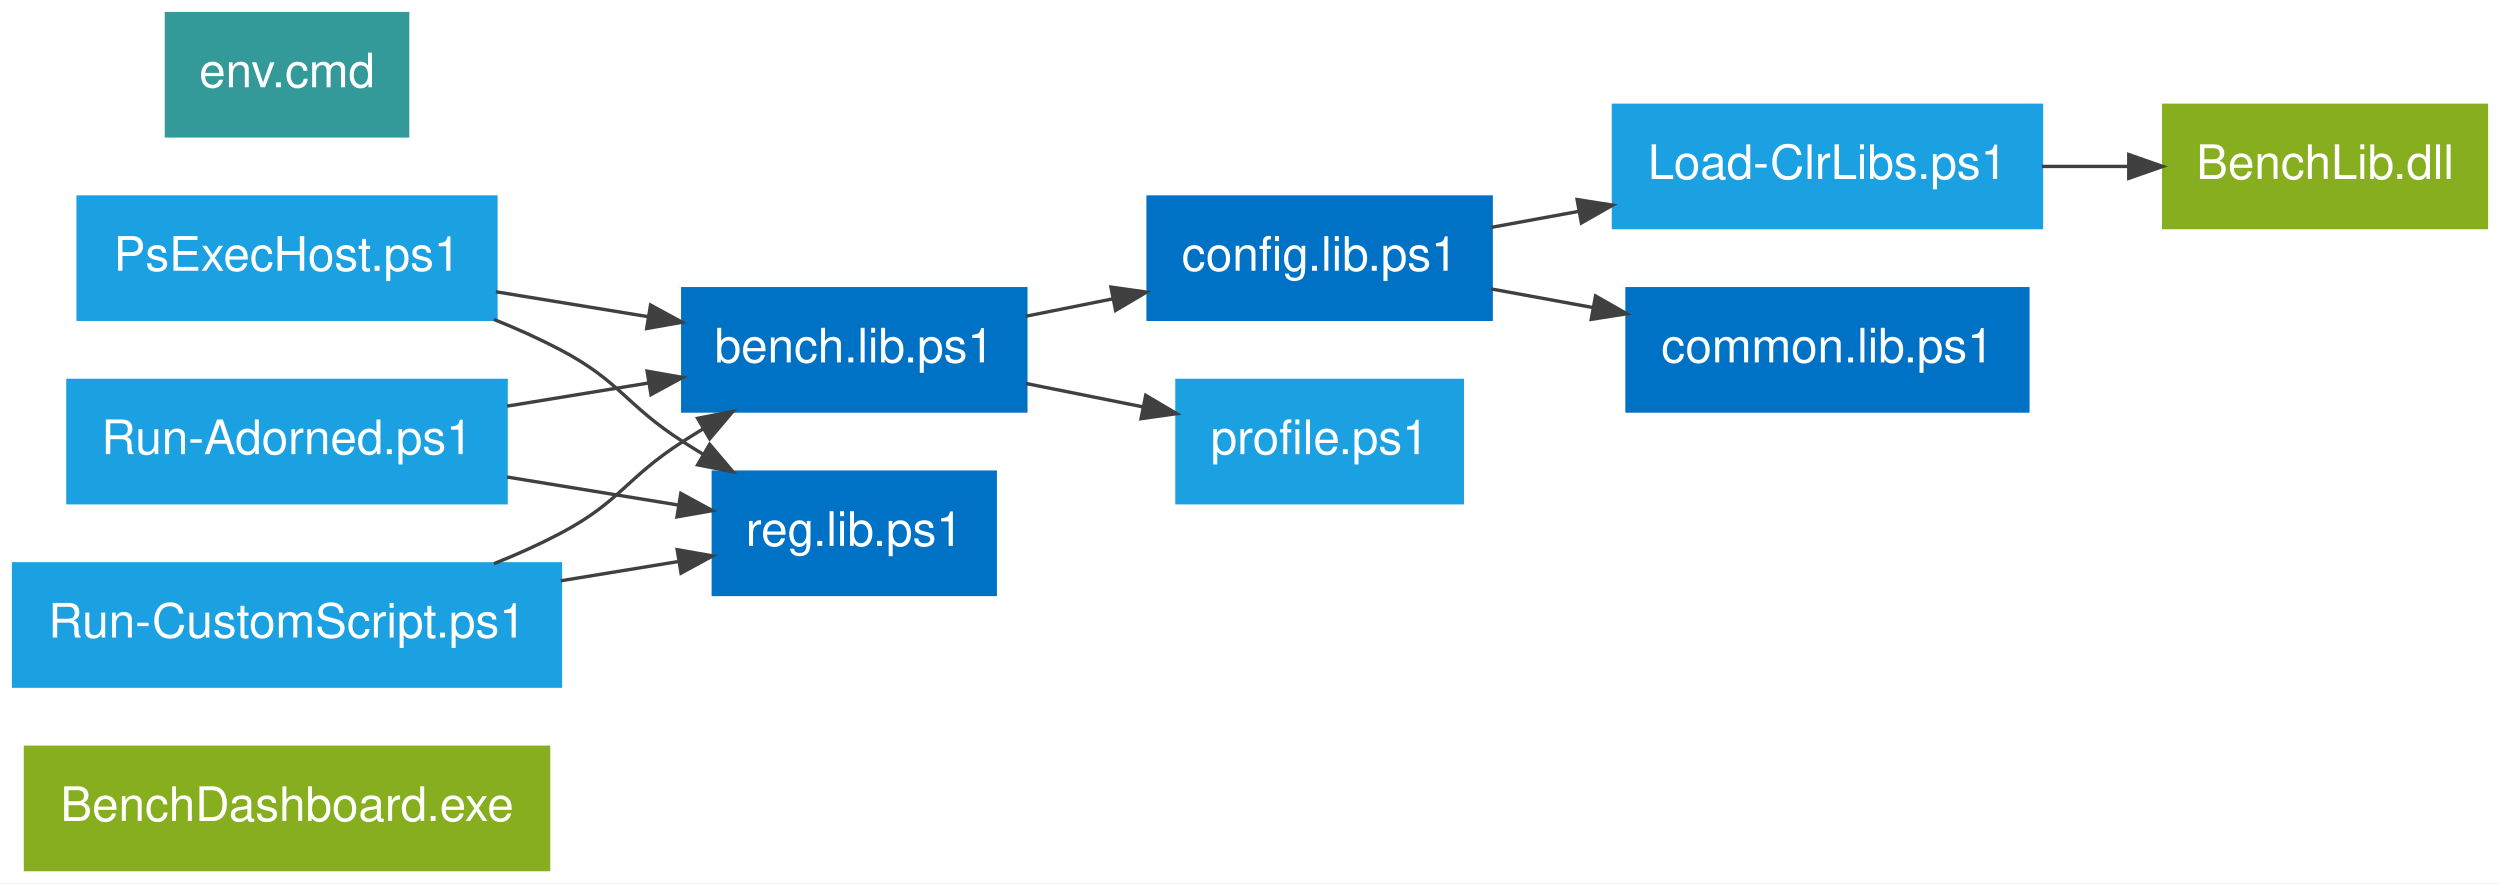
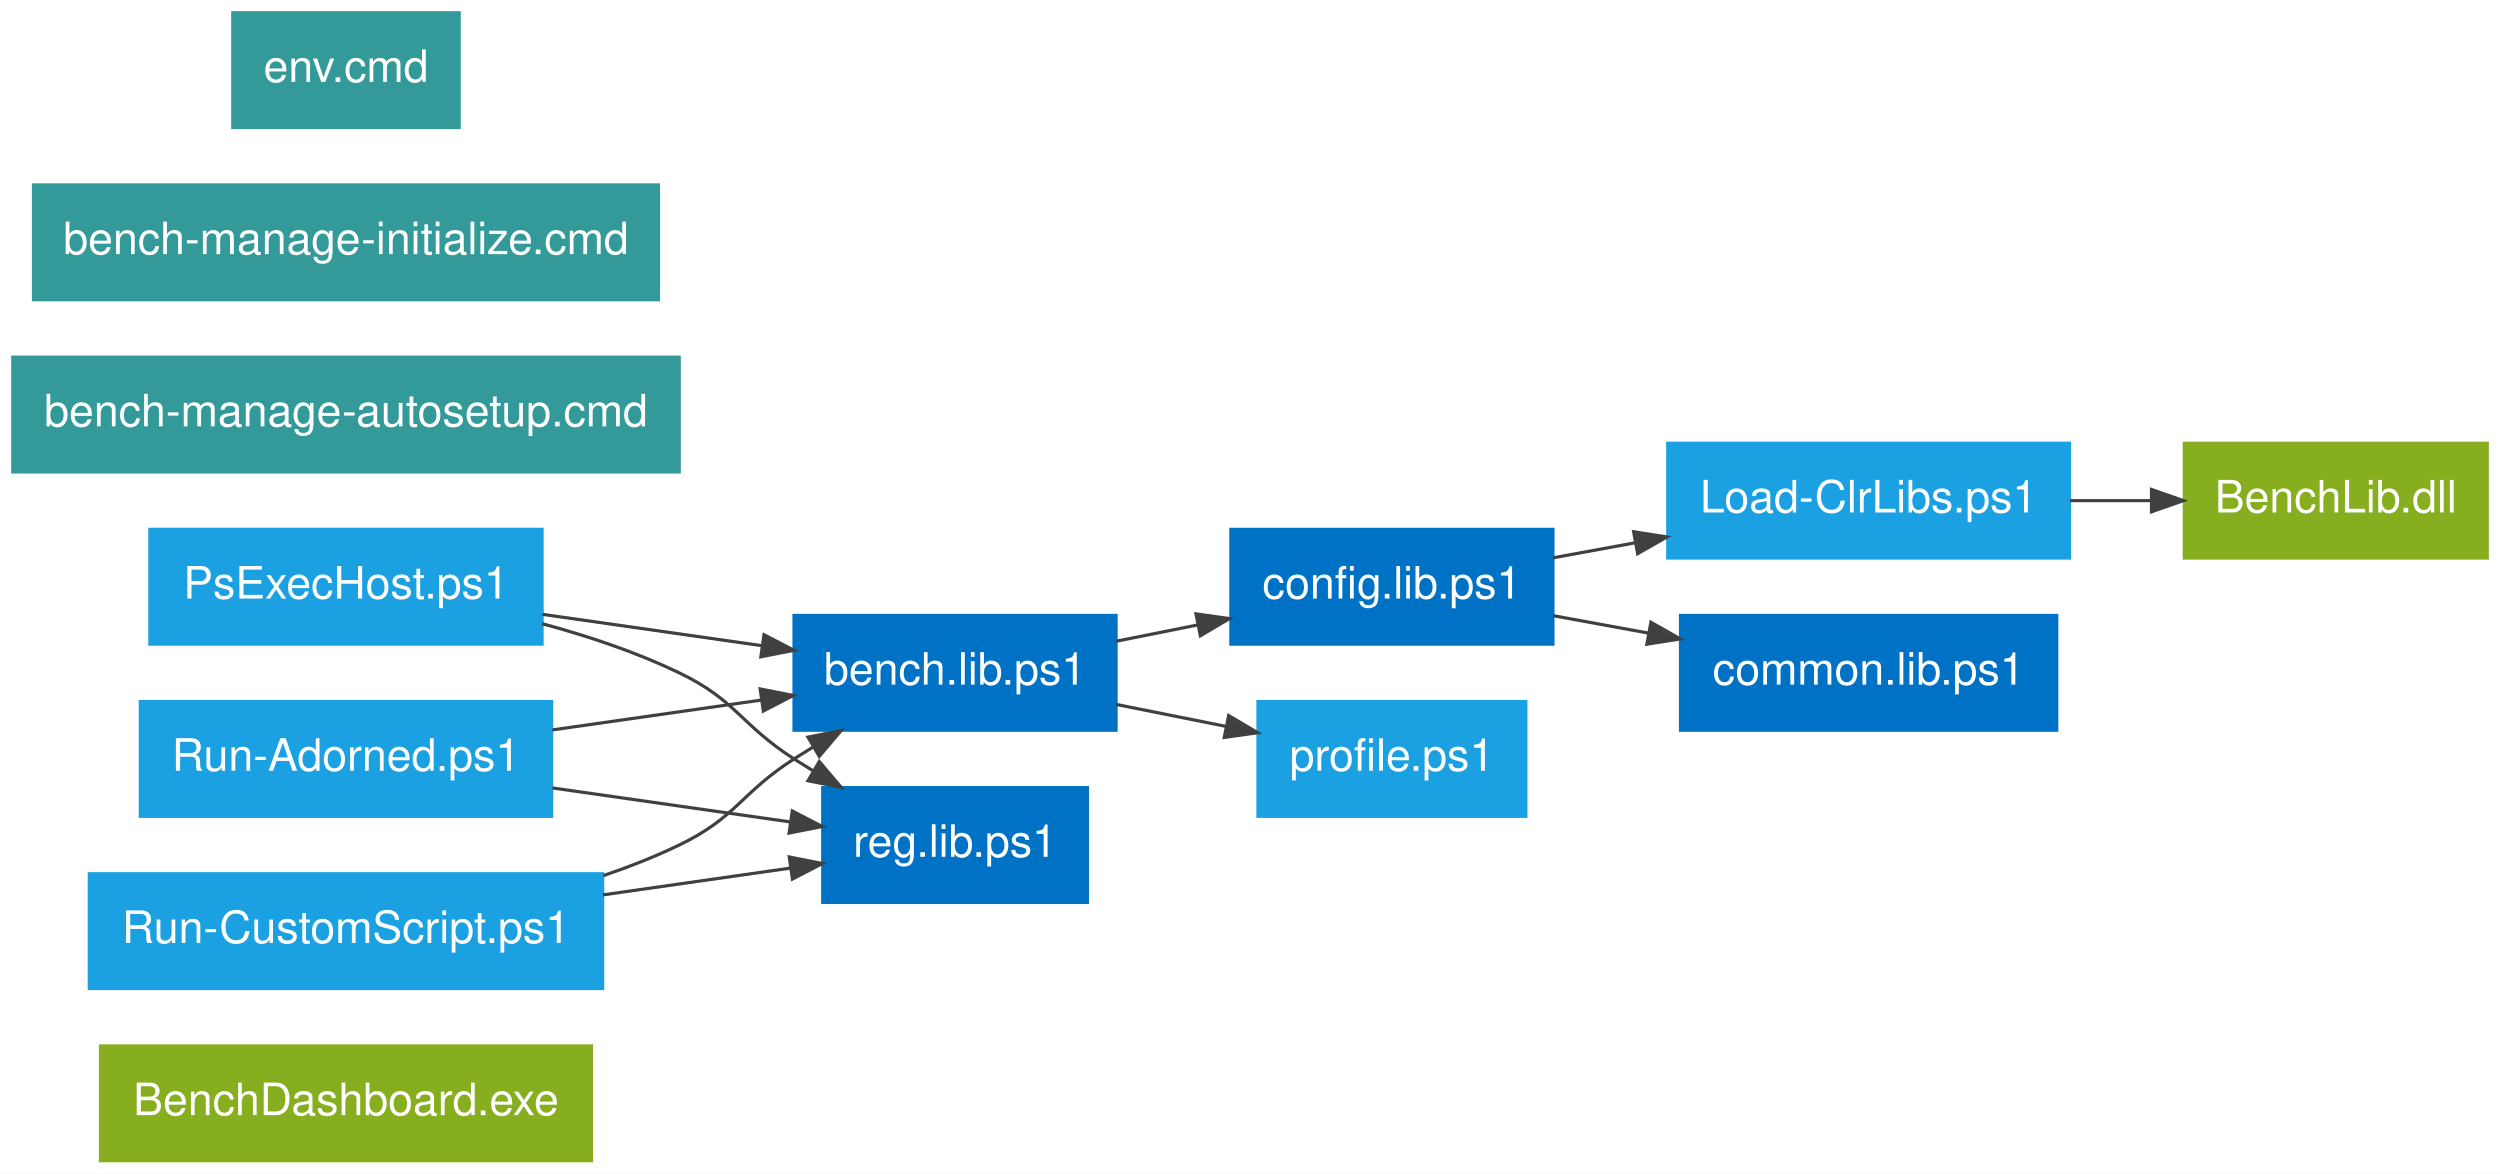
- <svg xmlns="http://www.w3.org/2000/svg" width="736pt" height="260pt" viewBox="0.00 0.00 736.00 260.00">
-   <g id="graph0" class="graph" transform="scale(1 1) rotate(0) translate(4 256)">
-     <polygon fill="white" stroke="none" points="-4,4 -4,-256 732,-256 732,4 -4,4" />
+ <svg xmlns="http://www.w3.org/2000/svg" width="784pt" height="368pt" viewBox="0.00 0.00 784.00 368.00">
+   <g id="graph0" class="graph" transform="scale(1 1) rotate(0) translate(4 364)">
+     <polygon fill="white" stroke="none" points="-4,4 -4,-364 780,-364 780,4 -4,4" />
    <g id="node1" class="node">
-       <polygon fill="#86ae1e" stroke="#86ae1e" points="157.5,-36 3.5,-36 3.5,-0 157.5,-0 157.5,-36" />
-       <text text-anchor="middle" x="80.5" y="-14.3" font-family="Helvetica,sans-Serif" font-size="14.00" fill="#ffffff">BenchDashboard.exe</text>
+       <polygon fill="#86ae1e" stroke="#86ae1e" points="181.5,-36 27.5,-36 27.5,-0 181.5,-0 181.5,-36" />
+       <text text-anchor="middle" x="104.5" y="-14.3" font-family="Helvetica,sans-Serif" font-size="14.00" fill="#ffffff">BenchDashboard.exe</text>
    </g>
    <g id="node2" class="node">
-       <polygon fill="#86ae1e" stroke="#86ae1e" points="728,-225 633,-225 633,-189 728,-189 728,-225" />
-       <text text-anchor="middle" x="680.5" y="-203.3" font-family="Helvetica,sans-Serif" font-size="14.00" fill="#ffffff">BenchLib.dll</text>
+       <polygon fill="#86ae1e" stroke="#86ae1e" points="776,-225 681,-225 681,-189 776,-189 776,-225" />
+       <text text-anchor="middle" x="728.5" y="-203.3" font-family="Helvetica,sans-Serif" font-size="14.00" fill="#ffffff">BenchLib.dll</text>
    </g>
    <g id="node3" class="node">
-       <polygon fill="#339999" stroke="#339999" points="116,-252 45,-252 45,-216 116,-216 116,-252" />
-       <text text-anchor="middle" x="80.5" y="-230.3" font-family="Helvetica,sans-Serif" font-size="14.00" fill="#ffffff">env.cmd</text>
+       <polygon fill="#339999" stroke="#339999" points="209,-252 0,-252 0,-216 209,-216 209,-252" />
+       <text text-anchor="middle" x="104.5" y="-230.3" font-family="Helvetica,sans-Serif" font-size="14.00" fill="#ffffff">bench-manage-autosetup.cmd</text>
    </g>
    <g id="node4" class="node">
-       <polygon fill="#0072c6" stroke="#0072c6" points="298,-171 197,-171 197,-135 298,-135 298,-171" />
-       <text text-anchor="middle" x="247.5" y="-149.3" font-family="Helvetica,sans-Serif" font-size="14.00" fill="#ffffff">bench.lib.ps1</text>
+       <polygon fill="#339999" stroke="#339999" points="202.5,-306 6.5,-306 6.5,-270 202.5,-270 202.5,-306" />
+       <text text-anchor="middle" x="104.5" y="-284.3" font-family="Helvetica,sans-Serif" font-size="14.00" fill="#ffffff">bench-manage-initialize.cmd</text>
+     </g>
+     <g id="node5" class="node">
+       <polygon fill="#339999" stroke="#339999" points="140,-360 69,-360 69,-324 140,-324 140,-360" />
+       <text text-anchor="middle" x="104.5" y="-338.3" font-family="Helvetica,sans-Serif" font-size="14.00" fill="#ffffff">env.cmd</text>
    </g>
    <g id="node6" class="node">
-       <polygon fill="#0072c6" stroke="#0072c6" points="435,-198 334,-198 334,-162 435,-162 435,-198" />
-       <text text-anchor="middle" x="384.5" y="-176.3" font-family="Helvetica,sans-Serif" font-size="14.00" fill="#ffffff">config.lib.ps1</text>
+       <polygon fill="#0072c6" stroke="#0072c6" points="346,-171 245,-171 245,-135 346,-135 346,-171" />
+       <text text-anchor="middle" x="295.5" y="-149.3" font-family="Helvetica,sans-Serif" font-size="14.00" fill="#ffffff">bench.lib.ps1</text>
+     </g>
+     <g id="node8" class="node">
+       <polygon fill="#0072c6" stroke="#0072c6" points="483,-198 382,-198 382,-162 483,-162 483,-198" />
+       <text text-anchor="middle" x="432.5" y="-176.3" font-family="Helvetica,sans-Serif" font-size="14.00" fill="#ffffff">config.lib.ps1</text>
    </g>
    <g id="edge1" class="edge">
-       <path fill="none" stroke="#404040" d="M298.002,-162.9C306.332,-164.566 315.056,-166.311 323.614,-168.023" />
-       <polygon fill="#404040" stroke="#404040" points="323.059,-171.481 333.552,-170.01 324.432,-164.617 323.059,-171.481" />
+       <path fill="none" stroke="#404040" d="M346.002,-162.9C354.332,-164.566 363.056,-166.311 371.614,-168.023" />
+       <polygon fill="#404040" stroke="#404040" points="371.059,-171.481 381.552,-170.01 372.432,-164.617 371.059,-171.481" />
    </g>
-     <g id="node8" class="node">
-       <polygon fill="#1ba1e2" stroke="#1ba1e2" points="426.5,-144 342.5,-144 342.5,-108 426.5,-108 426.5,-144" />
-       <text text-anchor="middle" x="384.5" y="-122.3" font-family="Helvetica,sans-Serif" font-size="14.00" fill="#ffffff">profile.ps1</text>
+     <g id="node10" class="node">
+       <polygon fill="#1ba1e2" stroke="#1ba1e2" points="474.5,-144 390.5,-144 390.5,-108 474.5,-108 474.5,-144" />
+       <text text-anchor="middle" x="432.5" y="-122.3" font-family="Helvetica,sans-Serif" font-size="14.00" fill="#ffffff">profile.ps1</text>
    </g>
    <g id="edge2" class="edge">
-       <path fill="none" stroke="#404040" d="M298.002,-143.1C309.18,-140.864 321.067,-138.487 332.312,-136.238" />
-       <polygon fill="#404040" stroke="#404040" points="333.301,-139.609 342.42,-134.216 331.928,-132.745 333.301,-139.609" />
+       <path fill="none" stroke="#404040" d="M346.002,-143.1C357.18,-140.864 369.067,-138.487 380.312,-136.238" />
+       <polygon fill="#404040" stroke="#404040" points="381.301,-139.609 390.42,-134.216 379.928,-132.745 381.301,-139.609" />
    </g>
-     <g id="node5" class="node">
-       <polygon fill="#0072c6" stroke="#0072c6" points="593,-171 475,-171 475,-135 593,-135 593,-171" />
-       <text text-anchor="middle" x="534" y="-149.3" font-family="Helvetica,sans-Serif" font-size="14.00" fill="#ffffff">common.lib.ps1</text>
+     <g id="node7" class="node">
+       <polygon fill="#0072c6" stroke="#0072c6" points="641,-171 523,-171 523,-135 641,-135 641,-171" />
+       <text text-anchor="middle" x="582" y="-149.3" font-family="Helvetica,sans-Serif" font-size="14.00" fill="#ffffff">common.lib.ps1</text>
    </g>
    <g id="edge3" class="edge">
-       <path fill="none" stroke="#404040" d="M435.026,-170.934C444.629,-169.176 454.85,-167.306 464.927,-165.461" />
-       <polygon fill="#404040" stroke="#404040" points="465.724,-168.873 474.93,-163.63 464.463,-161.988 465.724,-168.873" />
+       <path fill="none" stroke="#404040" d="M483.026,-170.934C492.629,-169.176 502.85,-167.306 512.927,-165.461" />
+       <polygon fill="#404040" stroke="#404040" points="513.724,-168.873 522.93,-163.63 512.463,-161.988 513.724,-168.873" />
    </g>
-     <g id="node7" class="node">
-       <polygon fill="#1ba1e2" stroke="#1ba1e2" points="597,-225 471,-225 471,-189 597,-189 597,-225" />
-       <text text-anchor="middle" x="534" y="-203.3" font-family="Helvetica,sans-Serif" font-size="14.00" fill="#ffffff">Load-ClrLibs.ps1</text>
+     <g id="node9" class="node">
+       <polygon fill="#1ba1e2" stroke="#1ba1e2" points="645,-225 519,-225 519,-189 645,-189 645,-225" />
+       <text text-anchor="middle" x="582" y="-203.3" font-family="Helvetica,sans-Serif" font-size="14.00" fill="#ffffff">Load-ClrLibs.ps1</text>
    </g>
    <g id="edge4" class="edge">
-       <path fill="none" stroke="#404040" d="M435.026,-189.066C443.356,-190.591 452.151,-192.2 460.914,-193.805" />
-       <polygon fill="#404040" stroke="#404040" points="460.301,-197.251 470.768,-195.608 461.562,-190.365 460.301,-197.251" />
+       <path fill="none" stroke="#404040" d="M483.026,-189.066C491.356,-190.591 500.151,-192.2 508.914,-193.805" />
+       <polygon fill="#404040" stroke="#404040" points="508.301,-197.251 518.768,-195.608 509.562,-190.365 508.301,-197.251" />
    </g>
    <g id="edge5" class="edge">
-       <path fill="none" stroke="#404040" d="M597.12,-207C605.603,-207 614.277,-207 622.66,-207" />
-       <polygon fill="#404040" stroke="#404040" points="622.71,-210.5 632.71,-207 622.71,-203.5 622.71,-210.5" />
+       <path fill="none" stroke="#404040" d="M645.12,-207C653.603,-207 662.277,-207 670.66,-207" />
+       <polygon fill="#404040" stroke="#404040" points="670.71,-210.5 680.71,-207 670.71,-203.5 670.71,-210.5" />
    </g>
-     <g id="node9" class="node">
-       <polygon fill="#1ba1e2" stroke="#1ba1e2" points="142,-198 19,-198 19,-162 142,-162 142,-198" />
-       <text text-anchor="middle" x="80.5" y="-176.3" font-family="Helvetica,sans-Serif" font-size="14.00" fill="#ffffff">PsExecHost.ps1</text>
+     <g id="node11" class="node">
+       <polygon fill="#1ba1e2" stroke="#1ba1e2" points="166,-198 43,-198 43,-162 166,-162 166,-198" />
+       <text text-anchor="middle" x="104.5" y="-176.3" font-family="Helvetica,sans-Serif" font-size="14.00" fill="#ffffff">PsExecHost.ps1</text>
    </g>
    <g id="edge6" class="edge">
-       <path fill="none" stroke="#404040" d="M142.003,-170.1C156.65,-167.703 172.295,-165.143 186.9,-162.753" />
-       <polygon fill="#404040" stroke="#404040" points="187.516,-166.199 196.82,-161.129 186.386,-159.29 187.516,-166.199" />
+       <path fill="none" stroke="#404040" d="M166.081,-171.346C188.078,-168.203 212.903,-164.657 234.822,-161.525" />
+       <polygon fill="#404040" stroke="#404040" points="235.59,-164.951 244.995,-160.072 234.6,-158.022 235.59,-164.951" />
    </g>
-     <g id="node10" class="node">
-       <polygon fill="#0072c6" stroke="#0072c6" points="289,-117 206,-117 206,-81 289,-81 289,-117" />
-       <text text-anchor="middle" x="247.5" y="-95.3" font-family="Helvetica,sans-Serif" font-size="14.00" fill="#ffffff">reg.lib.ps1</text>
+     <g id="node12" class="node">
+       <polygon fill="#0072c6" stroke="#0072c6" points="337,-117 254,-117 254,-81 337,-81 337,-117" />
+       <text text-anchor="middle" x="295.5" y="-95.3" font-family="Helvetica,sans-Serif" font-size="14.00" fill="#ffffff">reg.lib.ps1</text>
    </g>
    <g id="edge7" class="edge">
-       <path fill="none" stroke="#404040" d="M141.408,-161.957C148.149,-159.254 154.812,-156.265 161,-153 178.689,-143.668 180.177,-136.817 197,-126 198.907,-124.774 200.873,-123.549 202.874,-122.335" />
-       <polygon fill="#404040" stroke="#404040" points="204.924,-125.19 211.777,-117.11 201.381,-119.152 204.924,-125.19" />
+       <path fill="none" stroke="#404040" d="M166.021,-168.412C180.493,-164.51 195.619,-159.453 209,-153 227.015,-144.313 228.177,-136.817 245,-126 246.907,-124.774 248.873,-123.549 250.874,-122.335" />
+       <polygon fill="#404040" stroke="#404040" points="252.924,-125.19 259.777,-117.11 249.381,-119.152 252.924,-125.19" />
    </g>
-     <g id="node11" class="node">
-       <polygon fill="#1ba1e2" stroke="#1ba1e2" points="145,-144 16,-144 16,-108 145,-108 145,-144" />
-       <text text-anchor="middle" x="80.5" y="-122.3" font-family="Helvetica,sans-Serif" font-size="14.00" fill="#ffffff">Run-Adorned.ps1</text>
+     <g id="node13" class="node">
+       <polygon fill="#1ba1e2" stroke="#1ba1e2" points="169,-144 40,-144 40,-108 169,-108 169,-144" />
+       <text text-anchor="middle" x="104.5" y="-122.3" font-family="Helvetica,sans-Serif" font-size="14.00" fill="#ffffff">Run-Adorned.ps1</text>
    </g>
    <g id="edge8" class="edge">
-       <path fill="none" stroke="#404040" d="M145.293,-136.439C158.951,-138.674 173.332,-141.027 186.827,-143.235" />
-       <polygon fill="#404040" stroke="#404040" points="186.514,-146.731 196.948,-144.892 187.645,-139.823 186.514,-146.731" />
+       <path fill="none" stroke="#404040" d="M169.223,-135.103C190.405,-138.129 213.903,-141.486 234.772,-144.467" />
+       <polygon fill="#404040" stroke="#404040" points="234.389,-147.948 244.784,-145.898 235.379,-141.019 234.389,-147.948" />
    </g>
    <g id="edge9" class="edge">
-       <path fill="none" stroke="#404040" d="M145.293,-115.561C161.957,-112.834 179.695,-109.932 195.59,-107.331" />
-       <polygon fill="#404040" stroke="#404040" points="196.436,-110.739 205.74,-105.67 195.306,-103.831 196.436,-110.739" />
+       <path fill="none" stroke="#404040" d="M169.223,-116.897C193.479,-113.432 220.771,-109.533 243.675,-106.261" />
+       <polygon fill="#404040" stroke="#404040" points="244.458,-109.684 253.863,-104.805 243.468,-102.755 244.458,-109.684" />
    </g>
-     <g id="node12" class="node">
-       <polygon fill="#1ba1e2" stroke="#1ba1e2" points="161,-90 0,-90 0,-54 161,-54 161,-90" />
-       <text text-anchor="middle" x="80.5" y="-68.3" font-family="Helvetica,sans-Serif" font-size="14.00" fill="#ffffff">Run-CustomScript.ps1</text>
+     <g id="node14" class="node">
+       <polygon fill="#1ba1e2" stroke="#1ba1e2" points="185,-90 24,-90 24,-54 185,-54 185,-90" />
+       <text text-anchor="middle" x="104.5" y="-68.3" font-family="Helvetica,sans-Serif" font-size="14.00" fill="#ffffff">Run-CustomScript.ps1</text>
    </g>
    <g id="edge10" class="edge">
-       <path fill="none" stroke="#404040" d="M141.408,-90.043C148.149,-92.746 154.812,-95.735 161,-99 178.689,-108.332 180.177,-115.183 197,-126 198.907,-127.226 200.873,-128.451 202.874,-129.665" />
-       <polygon fill="#404040" stroke="#404040" points="201.381,-132.848 211.777,-134.89 204.924,-126.81 201.381,-132.848" />
+       <path fill="none" stroke="#404040" d="M185.19,-89.393C193.394,-92.182 201.473,-95.37 209,-99 227.015,-107.687 228.177,-115.183 245,-126 246.907,-127.226 248.873,-128.451 250.874,-129.665" />
+       <polygon fill="#404040" stroke="#404040" points="249.381,-132.848 259.777,-134.89 252.924,-126.81 249.381,-132.848" />
    </g>
    <g id="edge11" class="edge">
-       <path fill="none" stroke="#404040" d="M161.1,-85.025C172.841,-86.947 184.66,-88.881 195.605,-90.672" />
-       <polygon fill="#404040" stroke="#404040" points="195.366,-94.179 205.8,-92.34 196.496,-87.271 195.366,-94.179" />
+       <path fill="none" stroke="#404040" d="M185.105,-83.372C205.016,-86.217 225.832,-89.19 243.896,-91.771" />
+       <polygon fill="#404040" stroke="#404040" points="243.51,-95.251 253.905,-93.201 244.5,-88.322 243.51,-95.251" />
    </g>
  </g>
</svg>
